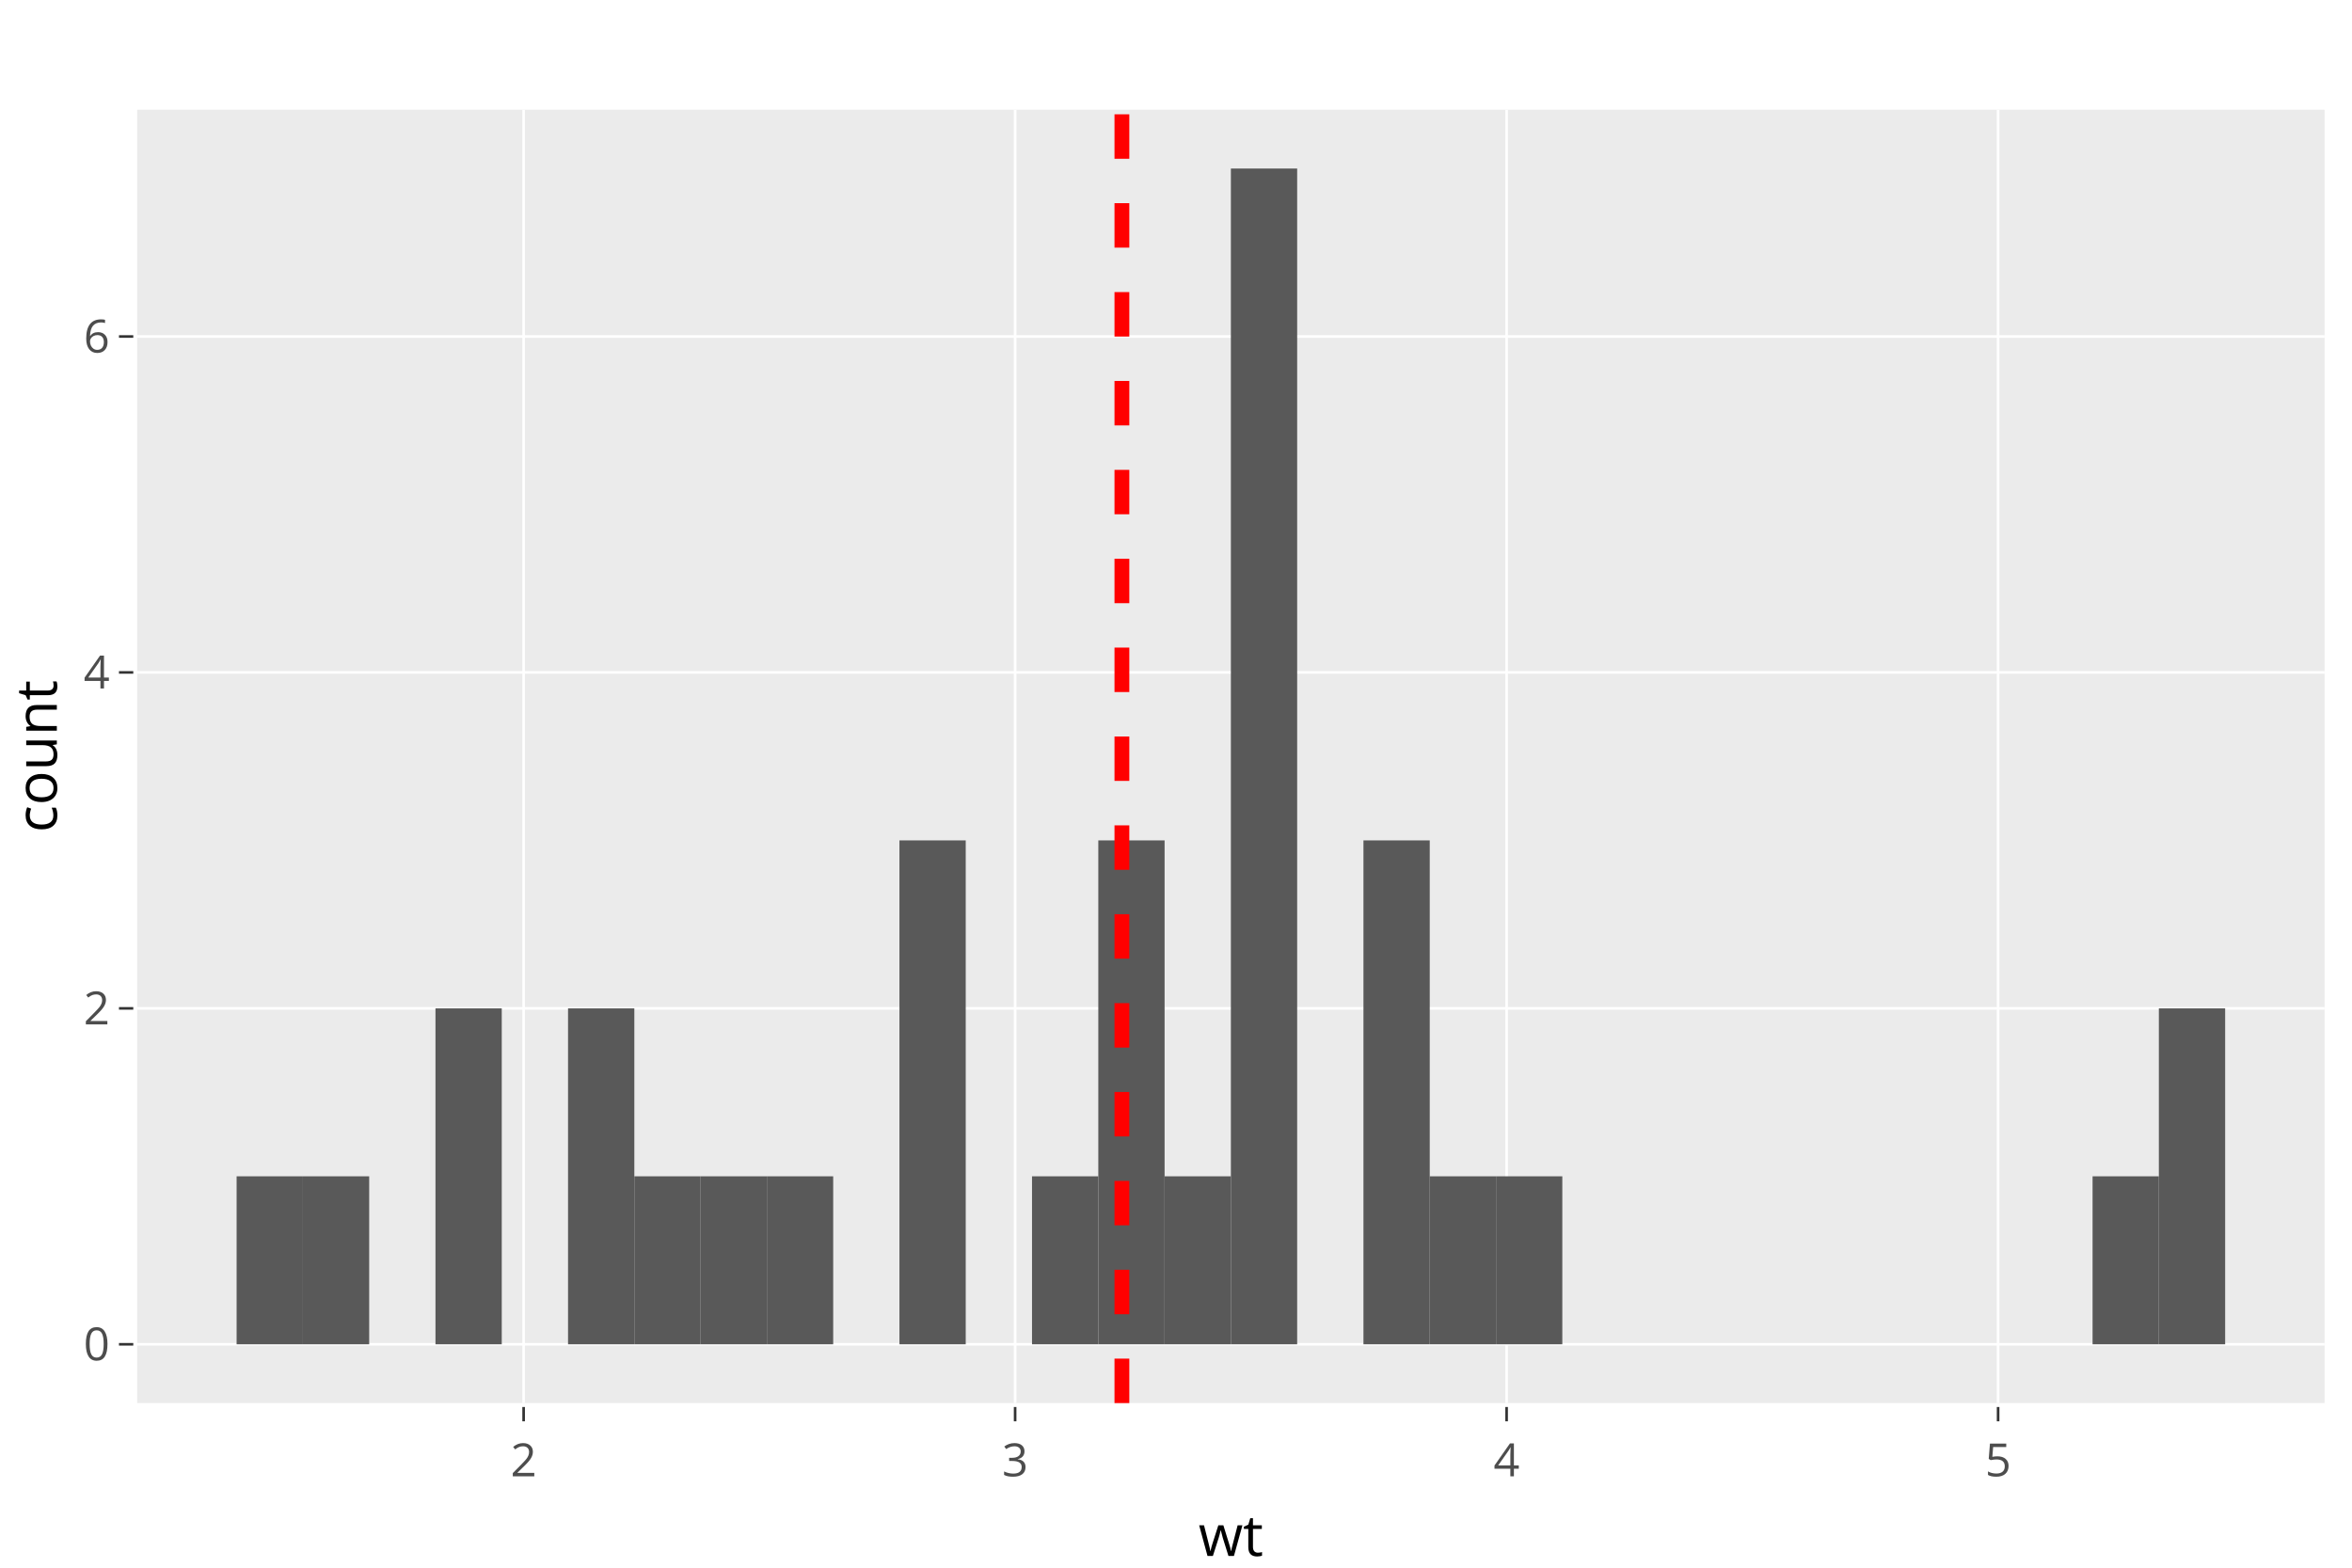
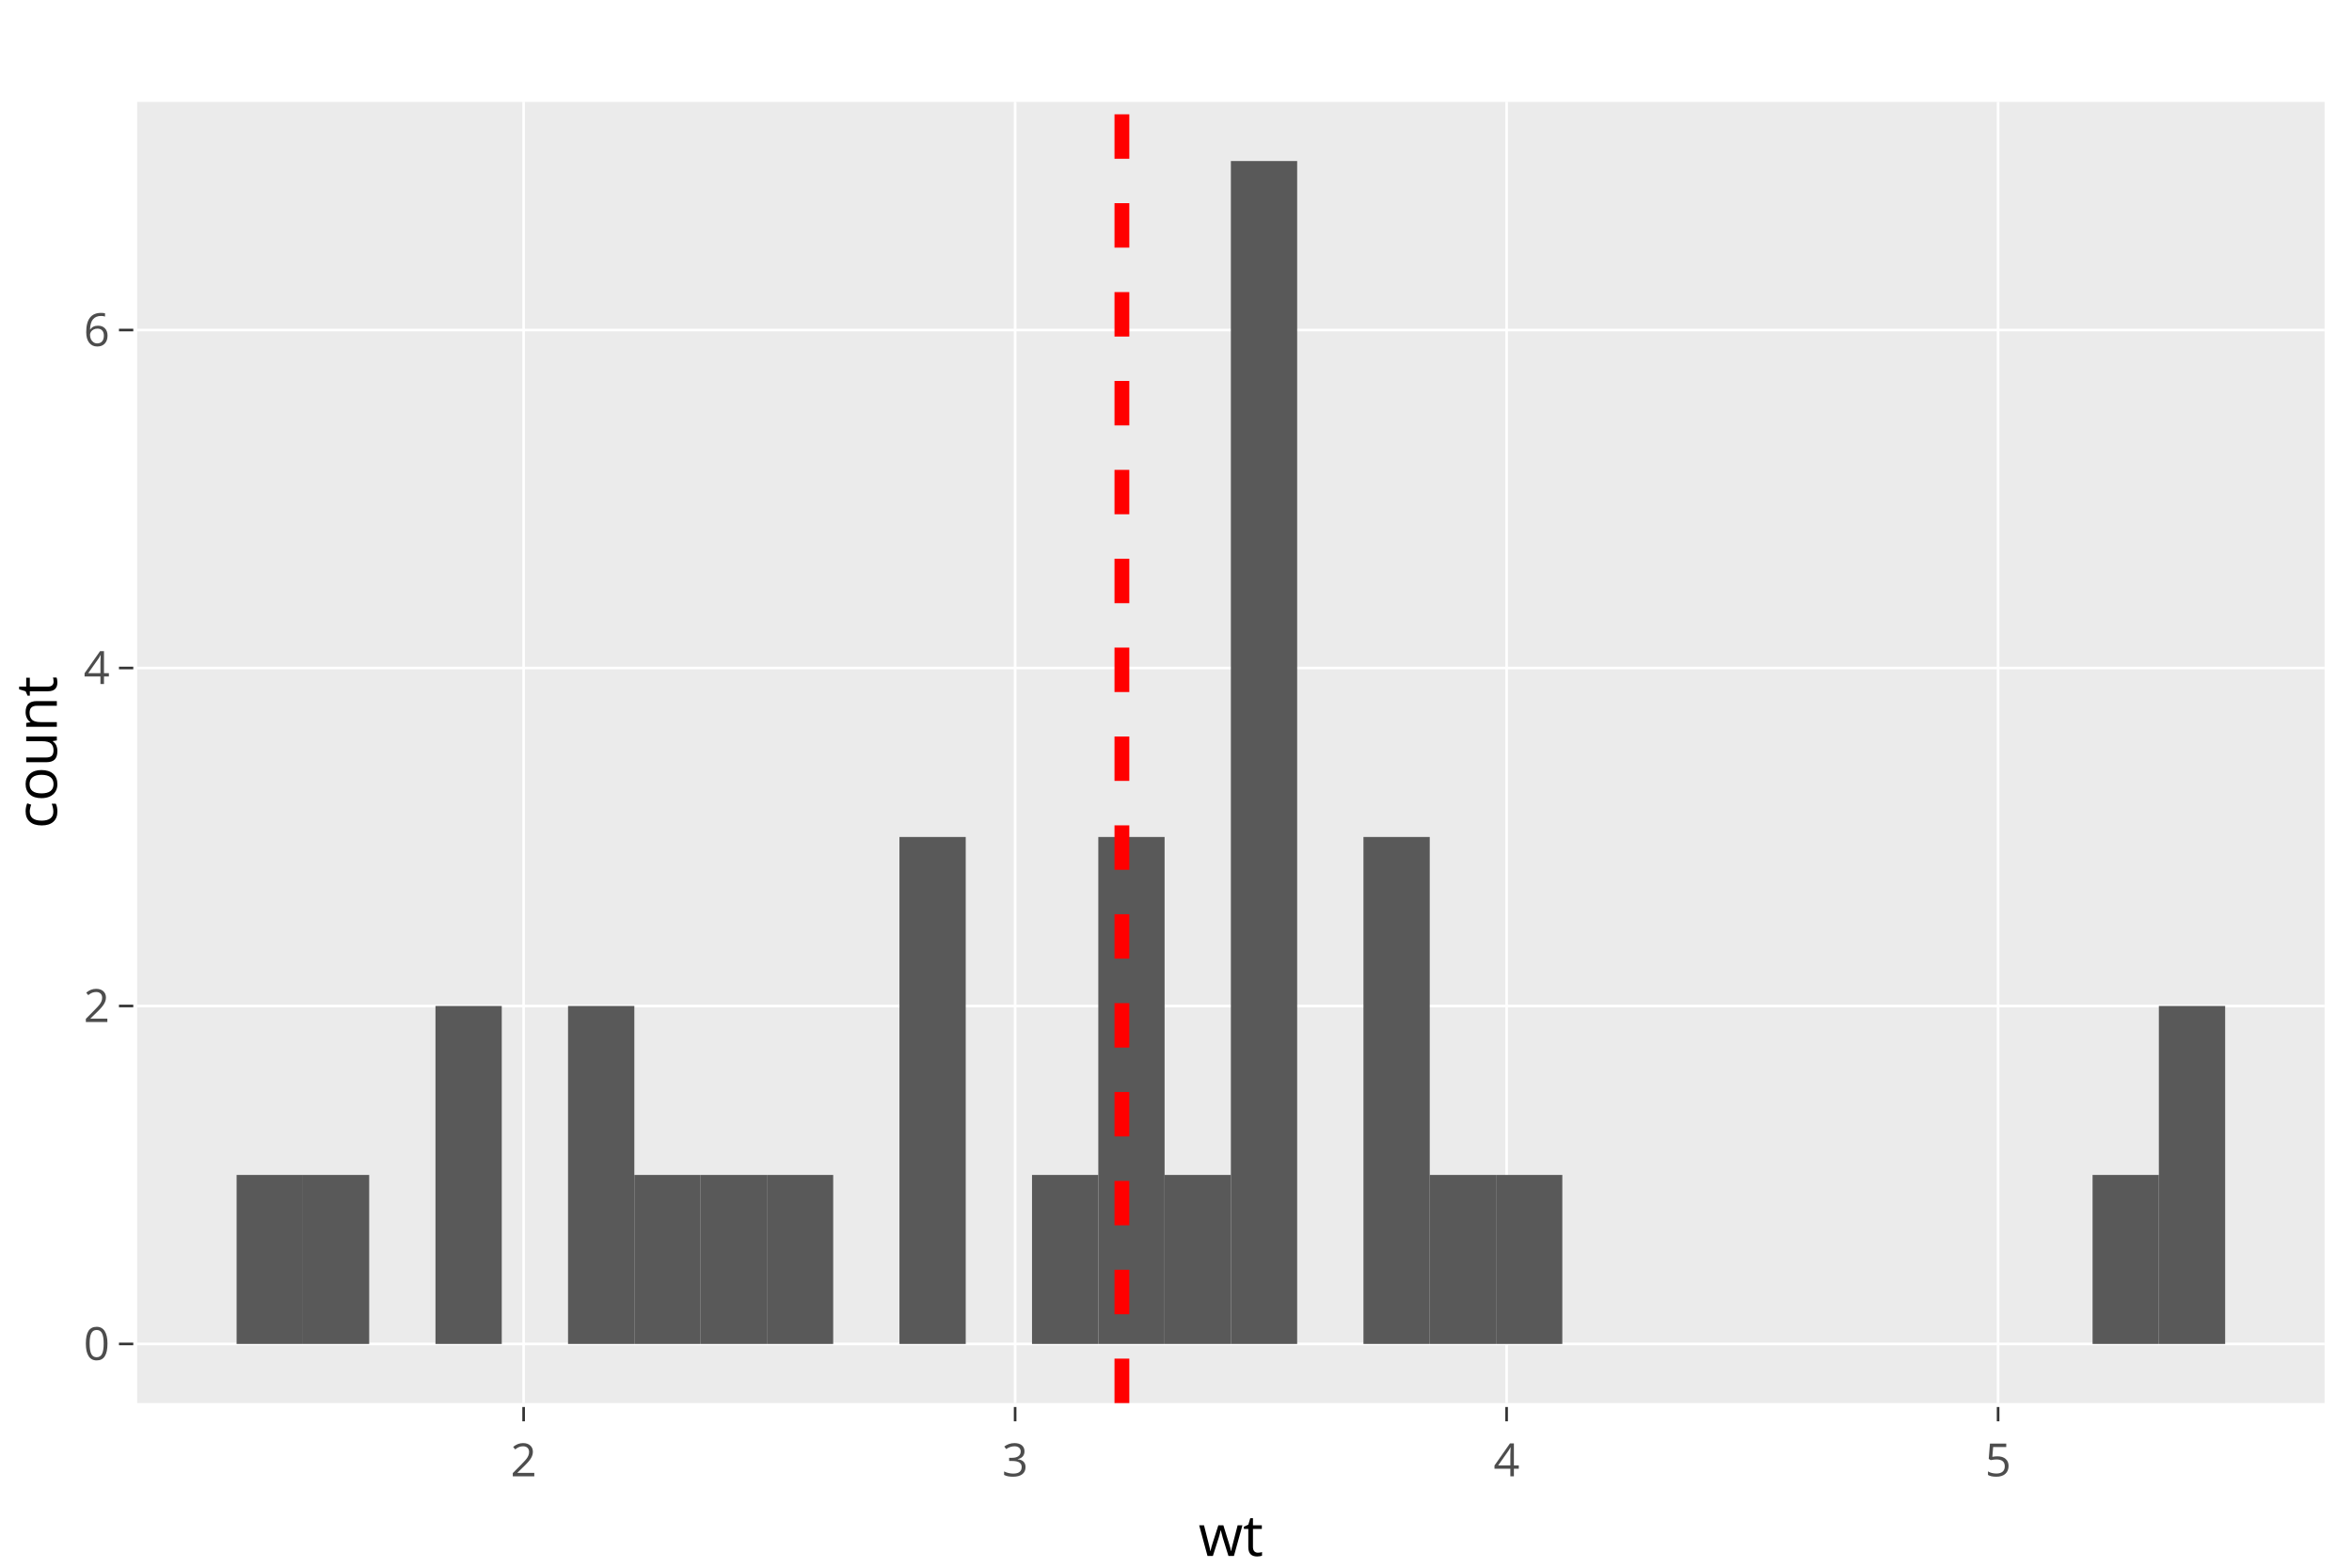
<svg xmlns="http://www.w3.org/2000/svg" class="main-svg" width="600" height="400" viewBox="0 0 600 400">
  <rect x="0" y="0" width="600" height="400" style="fill: rgb(255, 255, 255); fill-opacity: 1;" />
  <defs id="defs-">
    <g class="clips">
      <clipPath id="clipxyplot" class="plotclip">
-         <rect width="558" height="330" />
+         <rect width="558" height="332" />
      </clipPath>
      <clipPath class="axesclip" id="clipx">
        <rect x="35" y="0" width="558" height="400" />
      </clipPath>
      <clipPath class="axesclip" id="clipy">
-         <rect x="0" y="28" width="600" height="330" />
+         <rect x="0" y="26" width="600" height="332" />
      </clipPath>
      <clipPath class="axesclip" id="clipxy">
-         <rect x="35" y="28" width="558" height="330" />
+         <rect x="35" y="26" width="558" height="332" />
      </clipPath>
    </g>
    <g class="gradients" />
  </defs>
  <g class="bglayer">
-     <rect class="bg" x="35" y="28" width="558" height="330" style="fill: rgb(235, 235, 235); fill-opacity: 1; stroke-width: 0;" />
+     <rect class="bg" x="35" y="26" width="558" height="332" style="fill: rgb(235, 235, 235); fill-opacity: 1; stroke-width: 0;" />
  </g>
  <g class="layer-below">
    <g class="imagelayer" />
    <g class="shapelayer" />
  </g>
  <g class="cartesianlayer">
    <g class="subplot xy">
      <g class="layer-subplot">
        <g class="shapelayer" />
        <g class="imagelayer" />
      </g>
      <g class="gridlayer">
        <g class="x">
-           <path class="xgrid crisp" d="M0,28v330" transform="translate(133.58,0)" style="stroke: rgb(255, 255, 255); stroke-opacity: 1; stroke-width: 0.664px;" />
-           <path class="xgrid crisp" d="M0,28v330" transform="translate(258.96,0)" style="stroke: rgb(255, 255, 255); stroke-opacity: 1; stroke-width: 0.664px;" />
-           <path class="xgrid crisp" d="M0,28v330" transform="translate(384.34,0)" style="stroke: rgb(255, 255, 255); stroke-opacity: 1; stroke-width: 0.664px;" />
-           <path class="xgrid crisp" d="M0,28v330" transform="translate(509.72,0)" style="stroke: rgb(255, 255, 255); stroke-opacity: 1; stroke-width: 0.664px;" />
+           <path class="xgrid crisp" d="M0,26v332" transform="translate(133.58,0)" style="stroke: rgb(255, 255, 255); stroke-opacity: 1; stroke-width: 0.664px;" />
+           <path class="xgrid crisp" d="M0,26v332" transform="translate(258.96,0)" style="stroke: rgb(255, 255, 255); stroke-opacity: 1; stroke-width: 0.664px;" />
+           <path class="xgrid crisp" d="M0,26v332" transform="translate(384.34,0)" style="stroke: rgb(255, 255, 255); stroke-opacity: 1; stroke-width: 0.664px;" />
+           <path class="xgrid crisp" d="M0,26v332" transform="translate(509.72,0)" style="stroke: rgb(255, 255, 255); stroke-opacity: 1; stroke-width: 0.664px;" />
        </g>
        <g class="y">
-           <path class="ygrid crisp" d="M35,0h558" transform="translate(0,343)" style="stroke: rgb(255, 255, 255); stroke-opacity: 1; stroke-width: 0.664px;" />
-           <path class="ygrid crisp" d="M35,0h558" transform="translate(0,257.29)" style="stroke: rgb(255, 255, 255); stroke-opacity: 1; stroke-width: 0.664px;" />
-           <path class="ygrid crisp" d="M35,0h558" transform="translate(0,171.57)" style="stroke: rgb(255, 255, 255); stroke-opacity: 1; stroke-width: 0.664px;" />
-           <path class="ygrid crisp" d="M35,0h558" transform="translate(0,85.86)" style="stroke: rgb(255, 255, 255); stroke-opacity: 1; stroke-width: 0.664px;" />
+           <path class="ygrid crisp" d="M35,0h558" transform="translate(0,342.91)" style="stroke: rgb(255, 255, 255); stroke-opacity: 1; stroke-width: 0.664px;" />
+           <path class="ygrid crisp" d="M35,0h558" transform="translate(0,256.68)" style="stroke: rgb(255, 255, 255); stroke-opacity: 1; stroke-width: 0.664px;" />
+           <path class="ygrid crisp" d="M35,0h558" transform="translate(0,170.44)" style="stroke: rgb(255, 255, 255); stroke-opacity: 1; stroke-width: 0.664px;" />
+           <path class="ygrid crisp" d="M35,0h558" transform="translate(0,84.21)" style="stroke: rgb(255, 255, 255); stroke-opacity: 1; stroke-width: 0.664px;" />
        </g>
      </g>
      <g class="zerolinelayer" />
      <path class="xlines-below" />
      <path class="ylines-below" />
      <g class="overlines-below" />
      <g class="xaxislayer-below" />
      <g class="yaxislayer-below" />
      <g class="overaxes-below" />
-       <g class="plot" transform="translate(35, 28)" clip-path="url(#clipxyplot)">
+       <g class="plot" transform="translate(35, 26)" clip-path="url(#clipxyplot)">
        <g class="barlayer mlayer">
          <g class="trace bars" style="opacity: 1;">
            <g class="points">
              <g class="point">
-                 <path class="undefined" d="M25.36,315V272.14H42.27V315Z" style="vector-effect: non-scaling-stroke; opacity: 1; stroke-width: 1.89px; fill: rgb(89, 89, 89); fill-opacity: 1; stroke: rgb(0, 0, 0); stroke-opacity: 0;" />
+                 <path class="undefined" d="M25.36,316.91V273.79H42.27V316.91Z" style="vector-effect: non-scaling-stroke; opacity: 1; stroke-width: 1.89px; fill: rgb(89, 89, 89); fill-opacity: 1; stroke: rgb(0, 0, 0); stroke-opacity: 0;" />
              </g>
              <g class="point">
-                 <path class="undefined" d="M42.27,315V272.14H59.18V315Z" style="vector-effect: non-scaling-stroke; opacity: 1; stroke-width: 1.89px; fill: rgb(89, 89, 89); fill-opacity: 1; stroke: rgb(0, 0, 0); stroke-opacity: 0;" />
+                 <path class="undefined" d="M42.27,316.91V273.79H59.18V316.91Z" style="vector-effect: non-scaling-stroke; opacity: 1; stroke-width: 1.89px; fill: rgb(89, 89, 89); fill-opacity: 1; stroke: rgb(0, 0, 0); stroke-opacity: 0;" />
              </g>
              <g class="point">
-                 <path class="undefined" d="M76.09,315V229.29H93V315Z" style="vector-effect: non-scaling-stroke; opacity: 1; stroke-width: 1.89px; fill: rgb(89, 89, 89); fill-opacity: 1; stroke: rgb(0, 0, 0); stroke-opacity: 0;" />
+                 <path class="undefined" d="M76.09,316.91V230.68H93V316.91Z" style="vector-effect: non-scaling-stroke; opacity: 1; stroke-width: 1.89px; fill: rgb(89, 89, 89); fill-opacity: 1; stroke: rgb(0, 0, 0); stroke-opacity: 0;" />
              </g>
              <g class="point">
-                 <path class="undefined" d="M109.91,315V229.29H126.82V315Z" style="vector-effect: non-scaling-stroke; opacity: 1; stroke-width: 1.89px; fill: rgb(89, 89, 89); fill-opacity: 1; stroke: rgb(0, 0, 0); stroke-opacity: 0;" />
+                 <path class="undefined" d="M109.91,316.91V230.68H126.82V316.91Z" style="vector-effect: non-scaling-stroke; opacity: 1; stroke-width: 1.89px; fill: rgb(89, 89, 89); fill-opacity: 1; stroke: rgb(0, 0, 0); stroke-opacity: 0;" />
              </g>
              <g class="point">
-                 <path class="undefined" d="M126.82,315V272.14H143.73V315Z" style="vector-effect: non-scaling-stroke; opacity: 1; stroke-width: 1.89px; fill: rgb(89, 89, 89); fill-opacity: 1; stroke: rgb(0, 0, 0); stroke-opacity: 0;" />
+                 <path class="undefined" d="M126.82,316.91V273.79H143.73V316.91Z" style="vector-effect: non-scaling-stroke; opacity: 1; stroke-width: 1.89px; fill: rgb(89, 89, 89); fill-opacity: 1; stroke: rgb(0, 0, 0); stroke-opacity: 0;" />
              </g>
              <g class="point">
-                 <path class="undefined" d="M143.73,315V272.14H160.64V315Z" style="vector-effect: non-scaling-stroke; opacity: 1; stroke-width: 1.89px; fill: rgb(89, 89, 89); fill-opacity: 1; stroke: rgb(0, 0, 0); stroke-opacity: 0;" />
+                 <path class="undefined" d="M143.73,316.91V273.79H160.64V316.91Z" style="vector-effect: non-scaling-stroke; opacity: 1; stroke-width: 1.89px; fill: rgb(89, 89, 89); fill-opacity: 1; stroke: rgb(0, 0, 0); stroke-opacity: 0;" />
              </g>
              <g class="point">
-                 <path class="undefined" d="M160.64,315V272.14H177.55V315Z" style="vector-effect: non-scaling-stroke; opacity: 1; stroke-width: 1.89px; fill: rgb(89, 89, 89); fill-opacity: 1; stroke: rgb(0, 0, 0); stroke-opacity: 0;" />
+                 <path class="undefined" d="M160.64,316.91V273.79H177.55V316.91Z" style="vector-effect: non-scaling-stroke; opacity: 1; stroke-width: 1.89px; fill: rgb(89, 89, 89); fill-opacity: 1; stroke: rgb(0, 0, 0); stroke-opacity: 0;" />
              </g>
              <g class="point">
-                 <path class="undefined" d="M194.45,315V186.43H211.36V315Z" style="vector-effect: non-scaling-stroke; opacity: 1; stroke-width: 1.89px; fill: rgb(89, 89, 89); fill-opacity: 1; stroke: rgb(0, 0, 0); stroke-opacity: 0;" />
+                 <path class="undefined" d="M194.45,316.91V187.56H211.36V316.91Z" style="vector-effect: non-scaling-stroke; opacity: 1; stroke-width: 1.89px; fill: rgb(89, 89, 89); fill-opacity: 1; stroke: rgb(0, 0, 0); stroke-opacity: 0;" />
              </g>
              <g class="point">
-                 <path class="undefined" d="M228.27,315V272.14H245.18V315Z" style="vector-effect: non-scaling-stroke; opacity: 1; stroke-width: 1.89px; fill: rgb(89, 89, 89); fill-opacity: 1; stroke: rgb(0, 0, 0); stroke-opacity: 0;" />
+                 <path class="undefined" d="M228.27,316.91V273.79H245.18V316.91Z" style="vector-effect: non-scaling-stroke; opacity: 1; stroke-width: 1.89px; fill: rgb(89, 89, 89); fill-opacity: 1; stroke: rgb(0, 0, 0); stroke-opacity: 0;" />
              </g>
              <g class="point">
-                 <path class="undefined" d="M245.18,315V186.43H262.09V315Z" style="vector-effect: non-scaling-stroke; opacity: 1; stroke-width: 1.89px; fill: rgb(89, 89, 89); fill-opacity: 1; stroke: rgb(0, 0, 0); stroke-opacity: 0;" />
+                 <path class="undefined" d="M245.18,316.91V187.56H262.09V316.91Z" style="vector-effect: non-scaling-stroke; opacity: 1; stroke-width: 1.89px; fill: rgb(89, 89, 89); fill-opacity: 1; stroke: rgb(0, 0, 0); stroke-opacity: 0;" />
              </g>
              <g class="point">
-                 <path class="undefined" d="M262.09,315V272.14H279V315Z" style="vector-effect: non-scaling-stroke; opacity: 1; stroke-width: 1.89px; fill: rgb(89, 89, 89); fill-opacity: 1; stroke: rgb(0, 0, 0); stroke-opacity: 0;" />
+                 <path class="undefined" d="M262.09,316.91V273.79H279V316.91Z" style="vector-effect: non-scaling-stroke; opacity: 1; stroke-width: 1.89px; fill: rgb(89, 89, 89); fill-opacity: 1; stroke: rgb(0, 0, 0); stroke-opacity: 0;" />
              </g>
              <g class="point">
-                 <path class="undefined" d="M279,315V15H295.91V315Z" style="vector-effect: non-scaling-stroke; opacity: 1; stroke-width: 1.89px; fill: rgb(89, 89, 89); fill-opacity: 1; stroke: rgb(0, 0, 0); stroke-opacity: 0;" />
+                 <path class="undefined" d="M279,316.91V15.09H295.91V316.91Z" style="vector-effect: non-scaling-stroke; opacity: 1; stroke-width: 1.89px; fill: rgb(89, 89, 89); fill-opacity: 1; stroke: rgb(0, 0, 0); stroke-opacity: 0;" />
              </g>
              <g class="point">
-                 <path class="undefined" d="M312.82,315V186.43H329.73V315Z" style="vector-effect: non-scaling-stroke; opacity: 1; stroke-width: 1.89px; fill: rgb(89, 89, 89); fill-opacity: 1; stroke: rgb(0, 0, 0); stroke-opacity: 0;" />
+                 <path class="undefined" d="M312.82,316.91V187.56H329.73V316.91Z" style="vector-effect: non-scaling-stroke; opacity: 1; stroke-width: 1.89px; fill: rgb(89, 89, 89); fill-opacity: 1; stroke: rgb(0, 0, 0); stroke-opacity: 0;" />
              </g>
              <g class="point">
-                 <path class="undefined" d="M329.73,315V272.14H346.64V315Z" style="vector-effect: non-scaling-stroke; opacity: 1; stroke-width: 1.89px; fill: rgb(89, 89, 89); fill-opacity: 1; stroke: rgb(0, 0, 0); stroke-opacity: 0;" />
+                 <path class="undefined" d="M329.73,316.91V273.79H346.64V316.91Z" style="vector-effect: non-scaling-stroke; opacity: 1; stroke-width: 1.89px; fill: rgb(89, 89, 89); fill-opacity: 1; stroke: rgb(0, 0, 0); stroke-opacity: 0;" />
              </g>
              <g class="point">
-                 <path class="undefined" d="M346.64,315V272.14H363.55V315Z" style="vector-effect: non-scaling-stroke; opacity: 1; stroke-width: 1.89px; fill: rgb(89, 89, 89); fill-opacity: 1; stroke: rgb(0, 0, 0); stroke-opacity: 0;" />
+                 <path class="undefined" d="M346.64,316.91V273.79H363.55V316.91Z" style="vector-effect: non-scaling-stroke; opacity: 1; stroke-width: 1.89px; fill: rgb(89, 89, 89); fill-opacity: 1; stroke: rgb(0, 0, 0); stroke-opacity: 0;" />
              </g>
              <g class="point">
-                 <path class="undefined" d="M498.82,315V272.14H515.73V315Z" style="vector-effect: non-scaling-stroke; opacity: 1; stroke-width: 1.89px; fill: rgb(89, 89, 89); fill-opacity: 1; stroke: rgb(0, 0, 0); stroke-opacity: 0;" />
+                 <path class="undefined" d="M498.82,316.91V273.79H515.73V316.91Z" style="vector-effect: non-scaling-stroke; opacity: 1; stroke-width: 1.89px; fill: rgb(89, 89, 89); fill-opacity: 1; stroke: rgb(0, 0, 0); stroke-opacity: 0;" />
              </g>
              <g class="point">
-                 <path class="undefined" d="M515.73,315V229.29H532.64V315Z" style="vector-effect: non-scaling-stroke; opacity: 1; stroke-width: 1.89px; fill: rgb(89, 89, 89); fill-opacity: 1; stroke: rgb(0, 0, 0); stroke-opacity: 0;" />
+                 <path class="undefined" d="M515.73,316.91V230.68H532.64V316.91Z" style="vector-effect: non-scaling-stroke; opacity: 1; stroke-width: 1.89px; fill: rgb(89, 89, 89); fill-opacity: 1; stroke: rgb(0, 0, 0); stroke-opacity: 0;" />
              </g>
            </g>
          </g>
        </g>
        <g class="scatterlayer mlayer">
          <g class="trace scatter trace-vdiffr-plotly-2" style="stroke-miterlimit: 2; opacity: 1;">
-             <path class="js-line" d="M251.2,330L251.2,0L251.2,0" style="vector-effect: non-scaling-stroke; fill: none; stroke: rgb(255, 0, 0); stroke-opacity: 1; stroke-width: 3.78px; opacity: 1; stroke-dasharray: 11.339px, 11.339px;" />
+             <path class="js-line" d="M251.2,332L251.2,0L251.2,0" style="vector-effect: non-scaling-stroke; fill: none; stroke: rgb(255, 0, 0); stroke-opacity: 1; stroke-width: 3.78px; opacity: 1; stroke-dasharray: 11.339px, 11.339px;" />
            <g class="points" />
          </g>
        </g>
      </g>
      <g class="overplot" />
      <path class="xlines-above crisp" d="" style="fill: none; stroke-width: 1px; stroke: rgb(0, 0, 0); stroke-opacity: 0;" />
      <path class="ylines-above crisp" d="" style="fill: none; stroke-width: 1px; stroke: rgb(0, 0, 0); stroke-opacity: 0;" />
      <g class="overlines-above" />
      <g class="xaxislayer-above">
        <path class="xtick ticks crisp" d="M0,359v3.653" transform="translate(133.58,0)" style="stroke: rgb(51, 51, 51); stroke-opacity: 1; stroke-width: 0.664px;" />
        <path class="xtick ticks crisp" d="M0,359v3.653" transform="translate(258.96,0)" style="stroke: rgb(51, 51, 51); stroke-opacity: 1; stroke-width: 0.664px;" />
        <path class="xtick ticks crisp" d="M0,359v3.653" transform="translate(384.34,0)" style="stroke: rgb(51, 51, 51); stroke-opacity: 1; stroke-width: 0.664px;" />
        <path class="xtick ticks crisp" d="M0,359v3.653" transform="translate(509.72,0)" style="stroke: rgb(51, 51, 51); stroke-opacity: 1; stroke-width: 0.664px;" />
        <g class="xtick">
          <text text-anchor="middle" x="0" y="376.68" transform="translate(133.58,0)" style="font-family: 'Open Sans', verdana, arial, sans-serif; font-size: 11.69px; fill: rgb(77, 77, 77); fill-opacity: 1; white-space: pre;">2</text>
        </g>
        <g class="xtick">
          <text text-anchor="middle" x="0" y="376.68" transform="translate(258.96,0)" style="font-family: 'Open Sans', verdana, arial, sans-serif; font-size: 11.69px; fill: rgb(77, 77, 77); fill-opacity: 1; white-space: pre;">3</text>
        </g>
        <g class="xtick">
          <text text-anchor="middle" x="0" y="376.68" transform="translate(384.34,0)" style="font-family: 'Open Sans', verdana, arial, sans-serif; font-size: 11.69px; fill: rgb(77, 77, 77); fill-opacity: 1; white-space: pre;">4</text>
        </g>
        <g class="xtick">
          <text text-anchor="middle" x="0" y="376.68" transform="translate(509.72,0)" style="font-family: 'Open Sans', verdana, arial, sans-serif; font-size: 11.69px; fill: rgb(77, 77, 77); fill-opacity: 1; white-space: pre;">5</text>
        </g>
      </g>
      <g class="yaxislayer-above">
-         <path class="ytick ticks crisp" d="M34,0h-3.653" transform="translate(0,343)" style="stroke: rgb(51, 51, 51); stroke-opacity: 1; stroke-width: 0.664px;" />
-         <path class="ytick ticks crisp" d="M34,0h-3.653" transform="translate(0,257.29)" style="stroke: rgb(51, 51, 51); stroke-opacity: 1; stroke-width: 0.664px;" />
-         <path class="ytick ticks crisp" d="M34,0h-3.653" transform="translate(0,171.57)" style="stroke: rgb(51, 51, 51); stroke-opacity: 1; stroke-width: 0.664px;" />
-         <path class="ytick ticks crisp" d="M34,0h-3.653" transform="translate(0,85.86)" style="stroke: rgb(51, 51, 51); stroke-opacity: 1; stroke-width: 0.664px;" />
+         <path class="ytick ticks crisp" d="M34,0h-3.653" transform="translate(0,342.91)" style="stroke: rgb(51, 51, 51); stroke-opacity: 1; stroke-width: 0.664px;" />
+         <path class="ytick ticks crisp" d="M34,0h-3.653" transform="translate(0,256.68)" style="stroke: rgb(51, 51, 51); stroke-opacity: 1; stroke-width: 0.664px;" />
+         <path class="ytick ticks crisp" d="M34,0h-3.653" transform="translate(0,170.44)" style="stroke: rgb(51, 51, 51); stroke-opacity: 1; stroke-width: 0.664px;" />
+         <path class="ytick ticks crisp" d="M34,0h-3.653" transform="translate(0,84.21)" style="stroke: rgb(51, 51, 51); stroke-opacity: 1; stroke-width: 0.664px;" />
        <g class="ytick">
-           <text text-anchor="end" x="28.009" y="4.091" transform="translate(0,343)" style="font-family: 'Open Sans', verdana, arial, sans-serif; font-size: 11.69px; fill: rgb(77, 77, 77); fill-opacity: 1; white-space: pre;">0</text>
+           <text text-anchor="end" x="28.009" y="4.091" transform="translate(0,342.91)" style="font-family: 'Open Sans', verdana, arial, sans-serif; font-size: 11.69px; fill: rgb(77, 77, 77); fill-opacity: 1; white-space: pre;">0</text>
        </g>
        <g class="ytick">
-           <text text-anchor="end" x="28.009" y="4.091" transform="translate(0,257.29)" style="font-family: 'Open Sans', verdana, arial, sans-serif; font-size: 11.69px; fill: rgb(77, 77, 77); fill-opacity: 1; white-space: pre;">2</text>
+           <text text-anchor="end" x="28.009" y="4.091" transform="translate(0,256.68)" style="font-family: 'Open Sans', verdana, arial, sans-serif; font-size: 11.69px; fill: rgb(77, 77, 77); fill-opacity: 1; white-space: pre;">2</text>
        </g>
        <g class="ytick">
-           <text text-anchor="end" x="28.009" y="4.091" transform="translate(0,171.57)" style="font-family: 'Open Sans', verdana, arial, sans-serif; font-size: 11.69px; fill: rgb(77, 77, 77); fill-opacity: 1; white-space: pre;">4</text>
+           <text text-anchor="end" x="28.009" y="4.091" transform="translate(0,170.44)" style="font-family: 'Open Sans', verdana, arial, sans-serif; font-size: 11.69px; fill: rgb(77, 77, 77); fill-opacity: 1; white-space: pre;">4</text>
        </g>
        <g class="ytick">
-           <text text-anchor="end" x="28.009" y="4.091" transform="translate(0,85.86)" style="font-family: 'Open Sans', verdana, arial, sans-serif; font-size: 11.69px; fill: rgb(77, 77, 77); fill-opacity: 1; white-space: pre;">6</text>
+           <text text-anchor="end" x="28.009" y="4.091" transform="translate(0,84.21)" style="font-family: 'Open Sans', verdana, arial, sans-serif; font-size: 11.69px; fill: rgb(77, 77, 77); fill-opacity: 1; white-space: pre;">6</text>
        </g>
      </g>
      <g class="overaxes-above" />
    </g>
  </g>
  <g class="polarlayer" />
  <g class="ternarylayer" />
  <g class="geolayer" />
  <g class="pielayer" />
  <g class="glimages" />
  <defs id="topdefs-">
    <g class="clips" />
  </defs>
  <g class="layer-above">
    <g class="imagelayer" />
    <g class="shapelayer">
-       <path data-index="0" fill-rule="evenodd" d="M35,358H593V28H35Z" style="opacity: 1; stroke: rgb(0, 0, 0); stroke-opacity: 0; fill: rgb(0, 0, 0); fill-opacity: 0; stroke-width: 0px;" />
+       <path data-index="0" fill-rule="evenodd" d="M35,358H593V26H35Z" style="opacity: 1; stroke: rgb(0, 0, 0); stroke-opacity: 0; fill: rgb(0, 0, 0); fill-opacity: 0; stroke-width: 0px;" />
    </g>
  </g>
  <g class="infolayer">
    <g class="g-gtitle" />
    <g class="g-xtitle" transform="translate(0,-14.83562)">
      <text class="xtitle" x="314" y="411.836" text-anchor="middle" style="font-family: 'Open Sans', verdana, arial, sans-serif; font-size: 14.61px; fill: rgb(0, 0, 0); opacity: 1; font-weight: normal; white-space: pre;">wt</text>
    </g>
    <g class="g-ytitle" transform="translate(18.72363,0)">
-       <text class="ytitle" transform="rotate(-90,-4.223744,193)" x="-4.224" y="193" text-anchor="middle" style="font-family: 'Open Sans', verdana, arial, sans-serif; font-size: 14.61px; fill: rgb(0, 0, 0); opacity: 1; font-weight: normal; white-space: pre;">count</text>
+       <text class="ytitle" transform="rotate(-90,-4.223744,192)" x="-4.224" y="192" text-anchor="middle" style="font-family: 'Open Sans', verdana, arial, sans-serif; font-size: 14.61px; fill: rgb(0, 0, 0); opacity: 1; font-weight: normal; white-space: pre;">count</text>
    </g>
  </g>
</svg>
